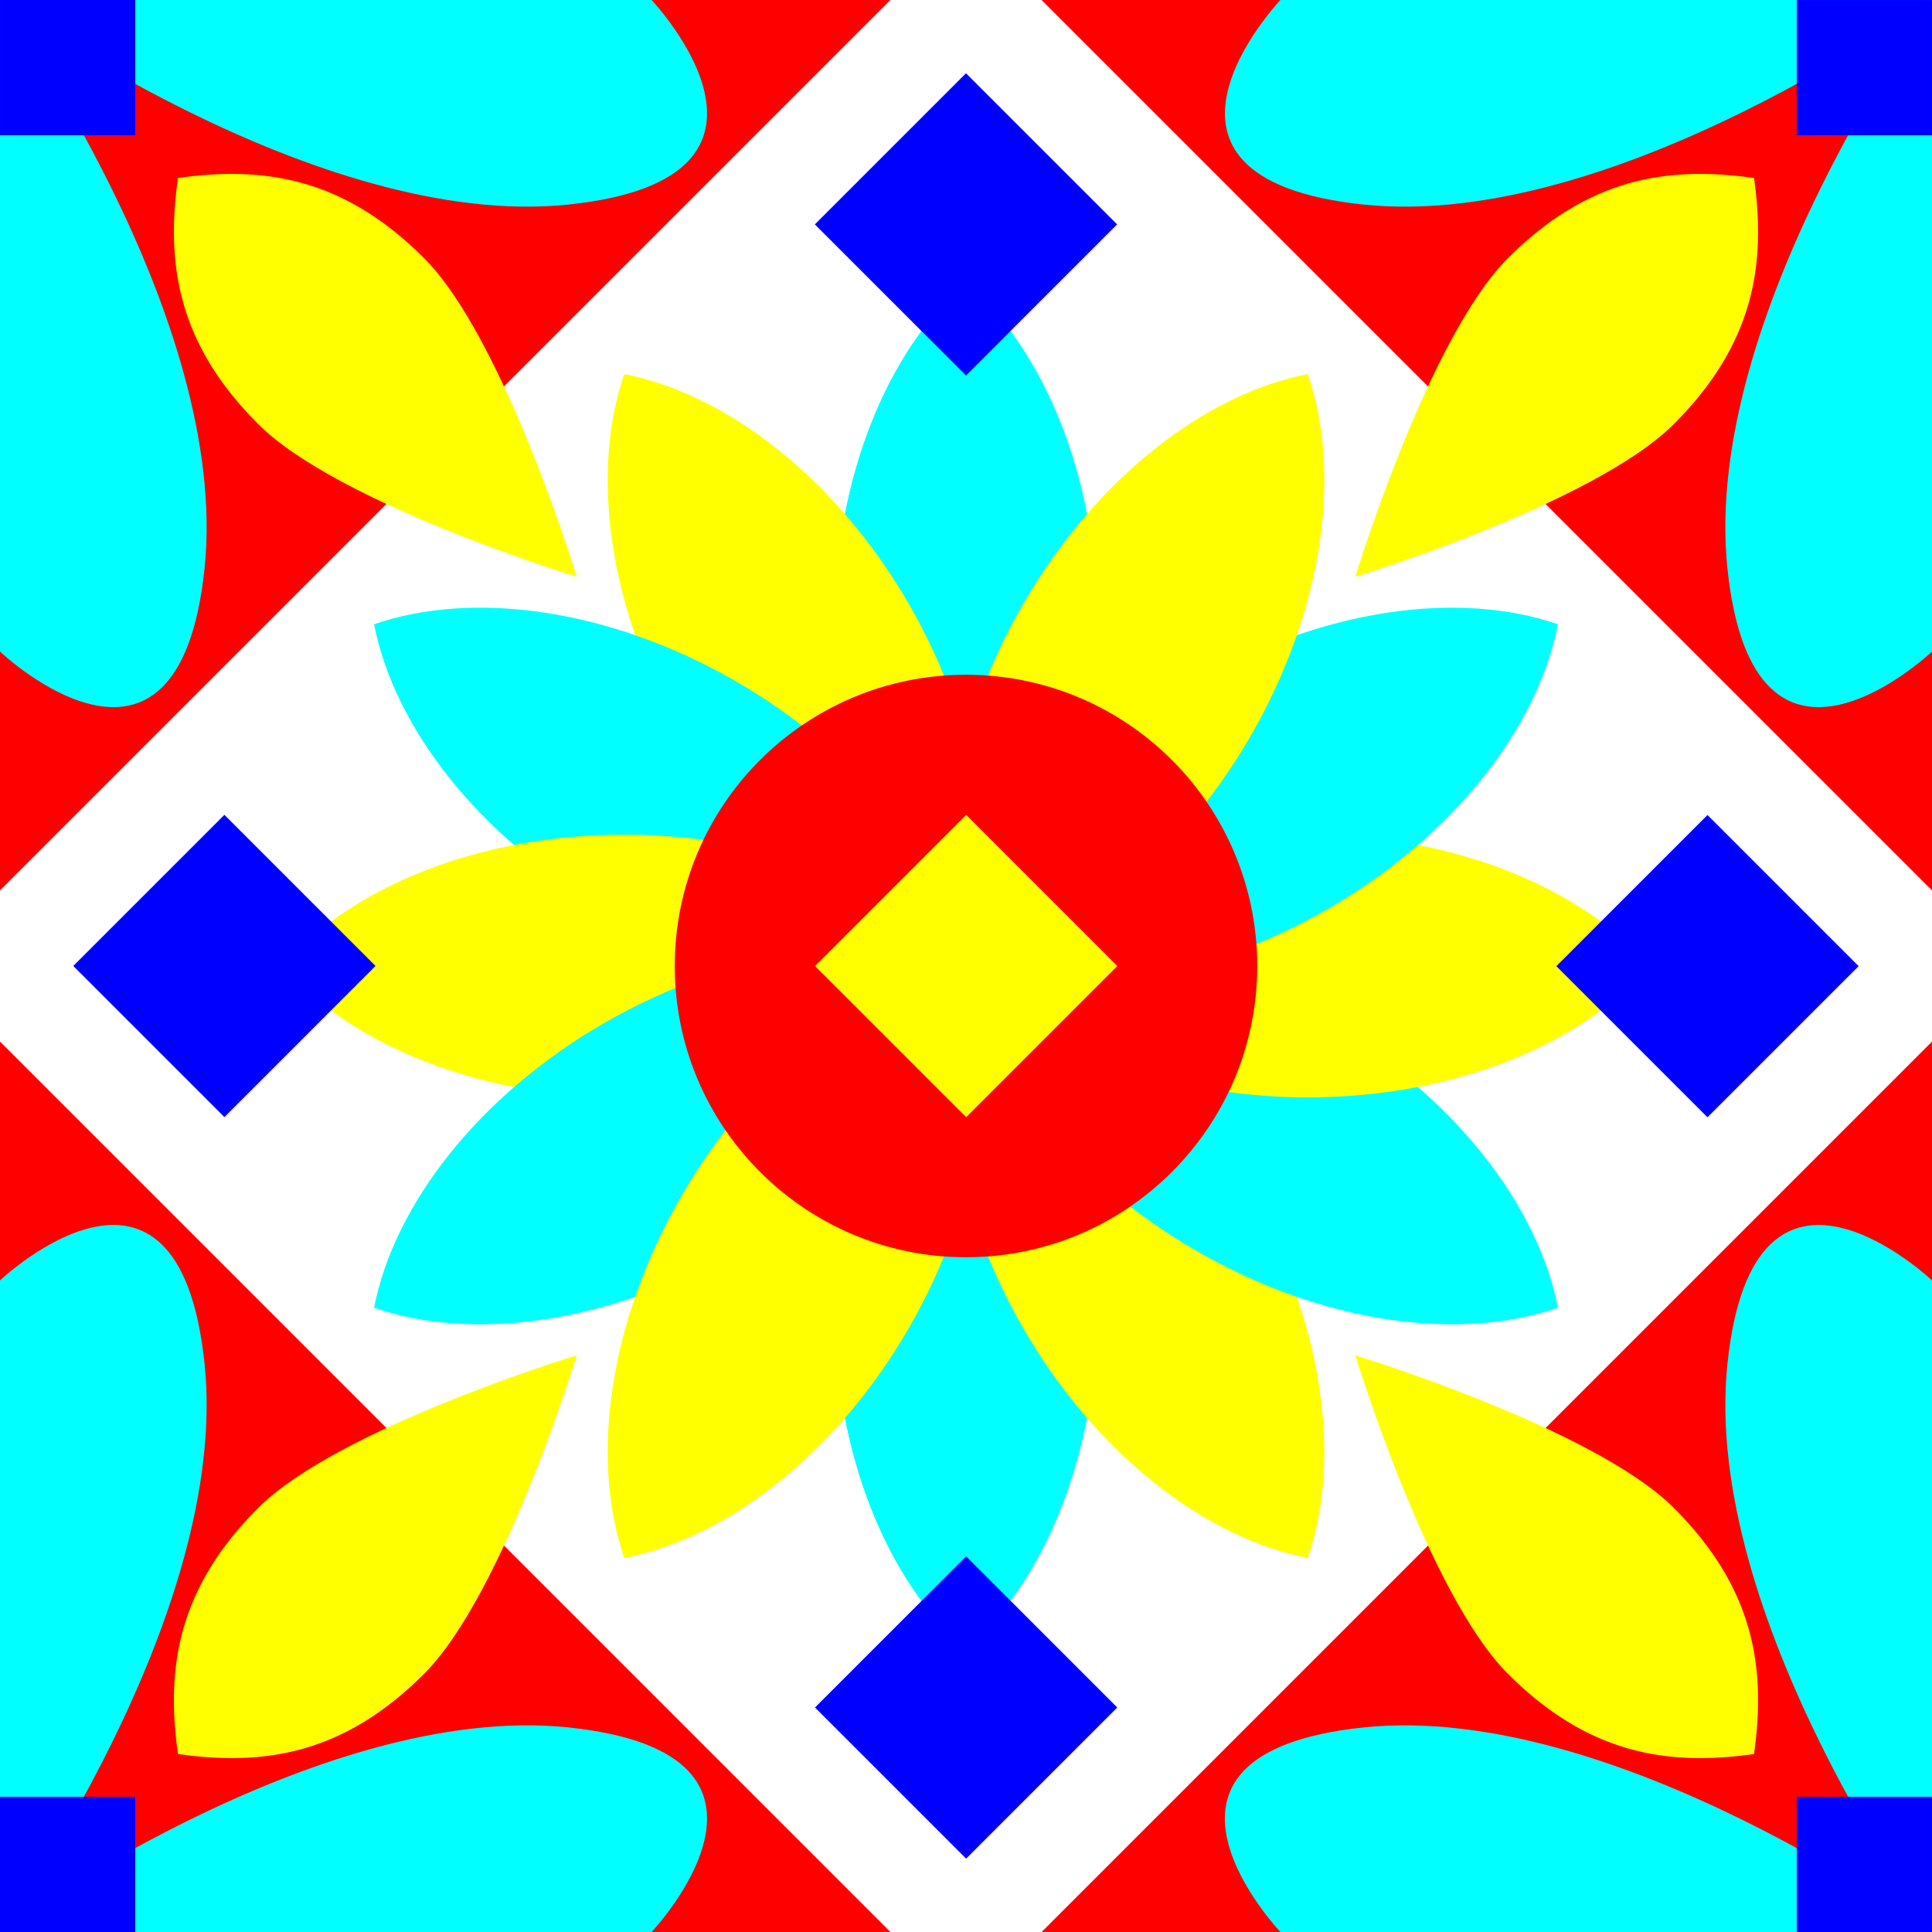
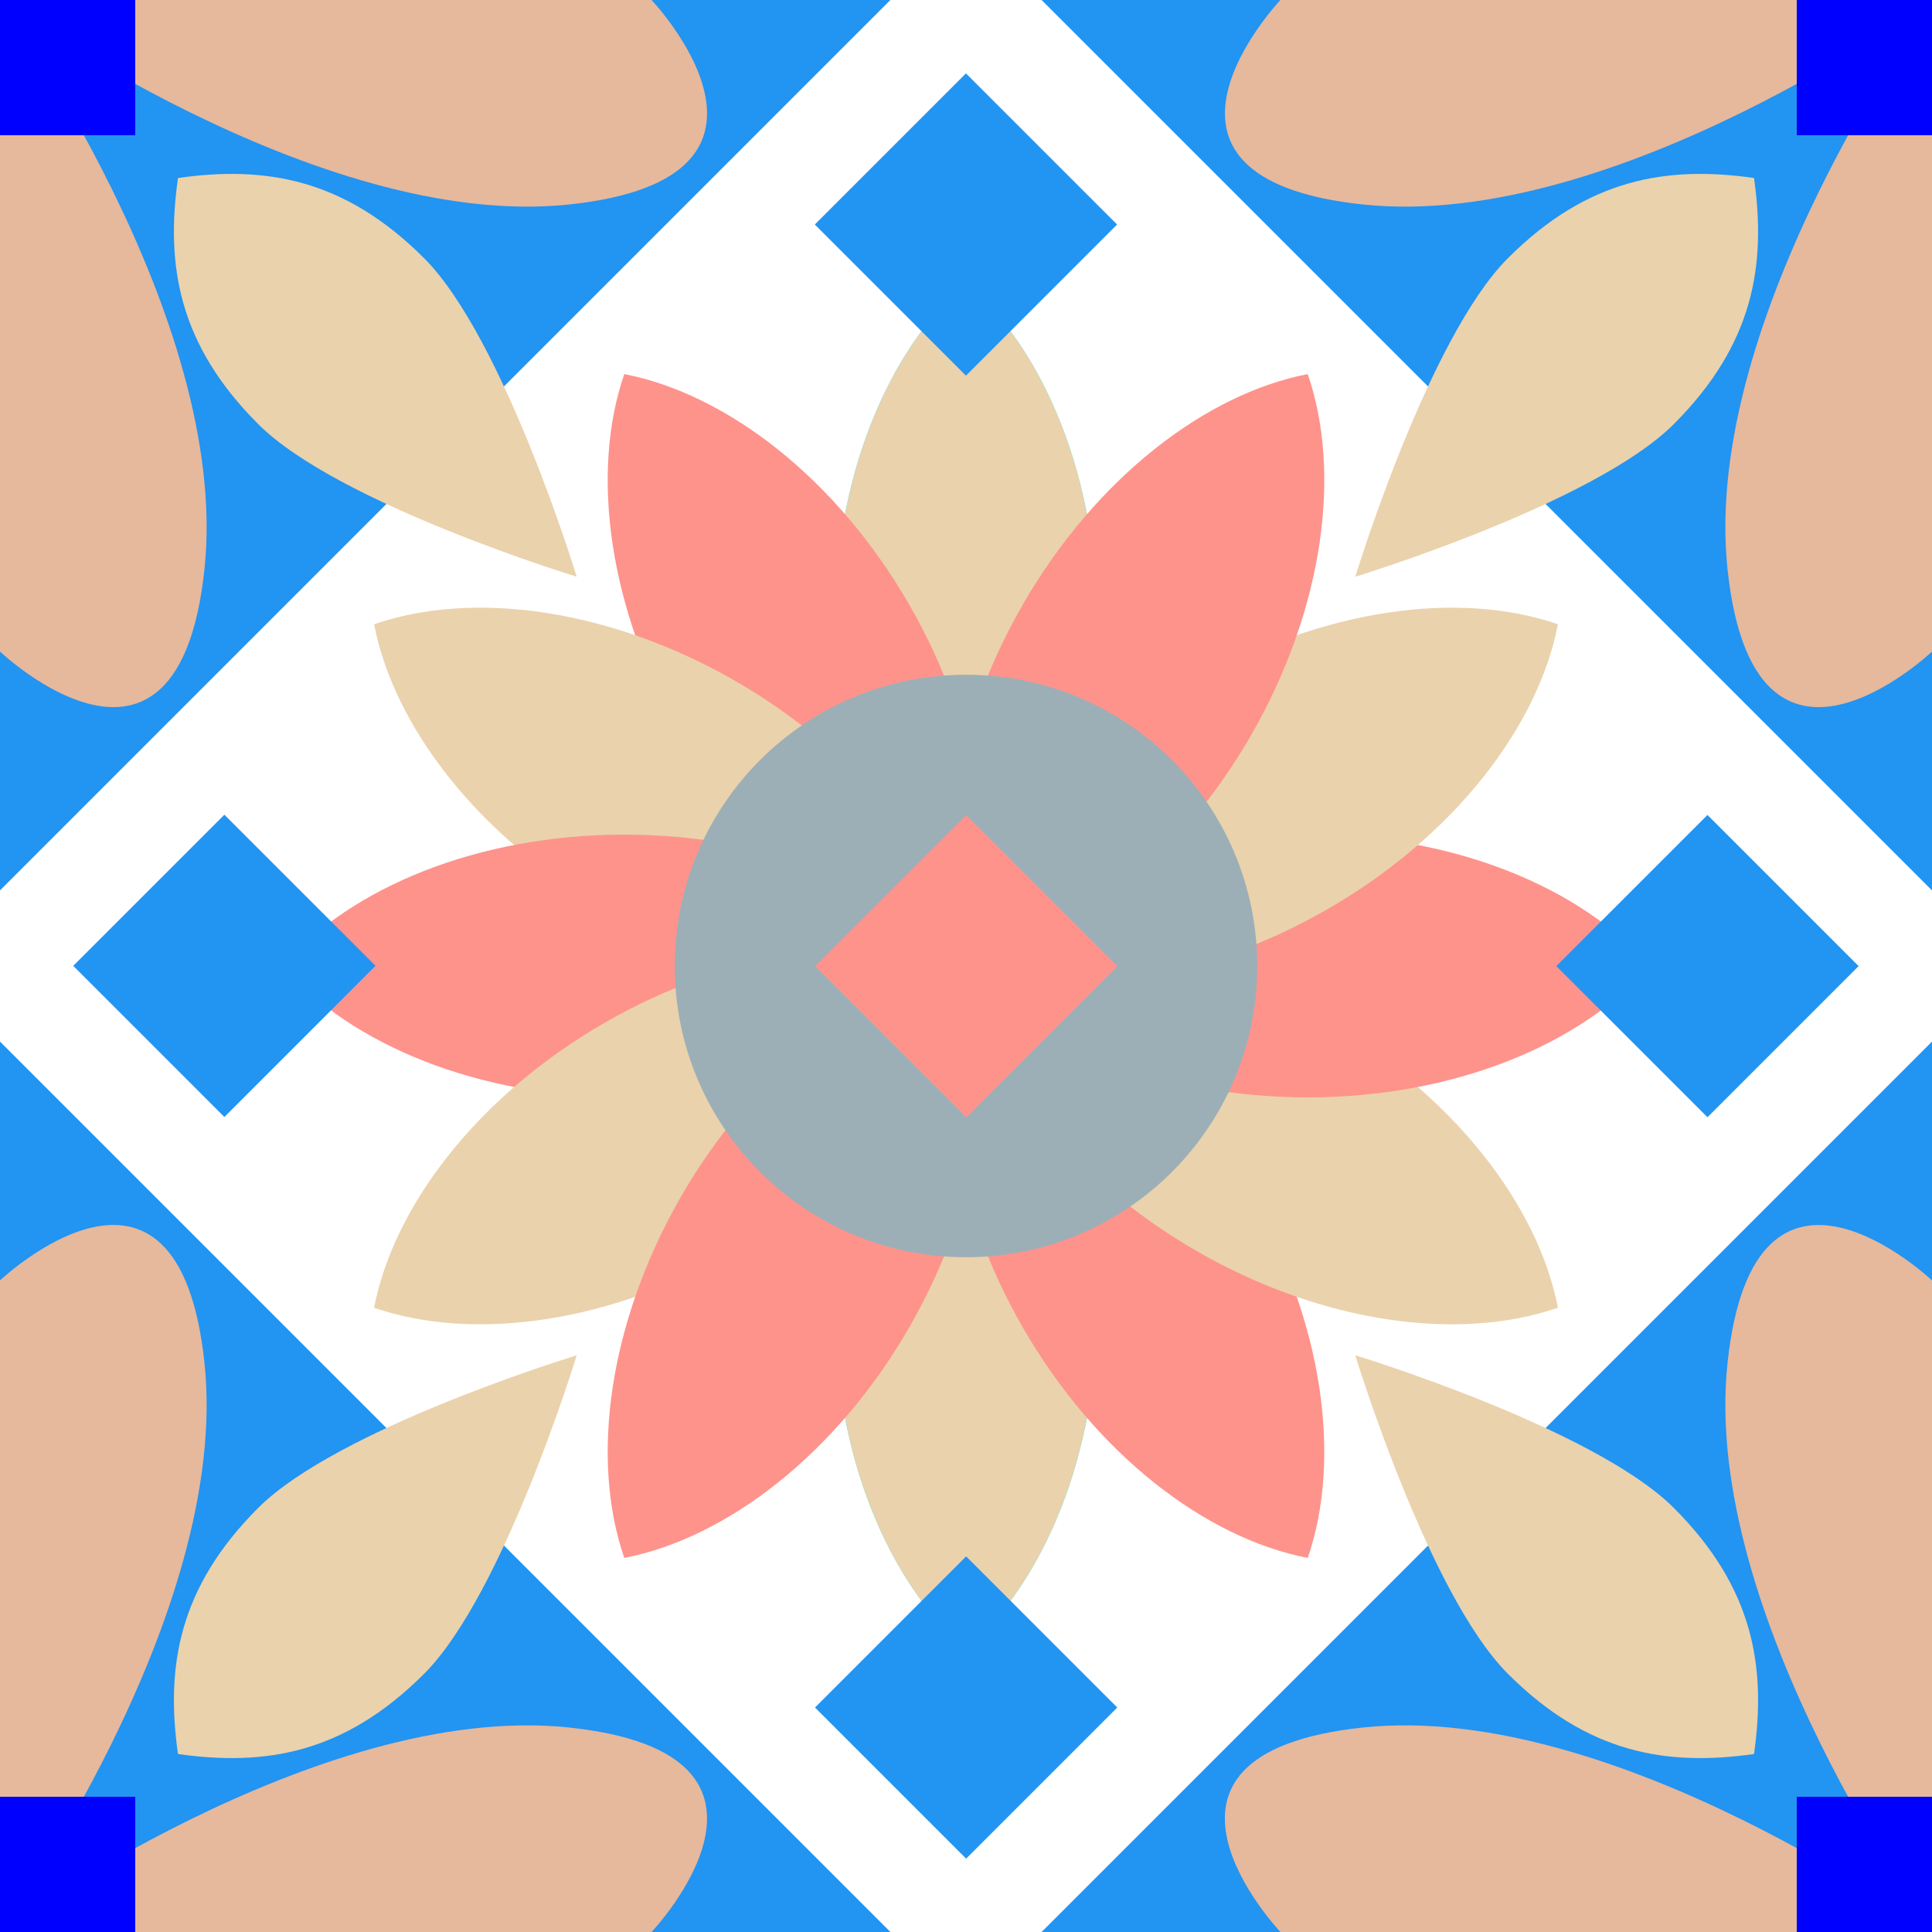
- <svg xmlns="http://www.w3.org/2000/svg" version="1.1" id="Calque_1" x="0px" y="0px" viewBox="0 0 800 800" enable-background="new 0 0 800 800" xml:space="preserve">
+ <svg xmlns="http://www.w3.org/2000/svg" version="1.1" id="Calque_1" x="0px" y="0px" viewBox="0 0 800 800" style="enable-background:new 0 0 800 800;" xml:space="preserve">
+   <style type="text/css">
+ 	.st0{fill:#00FFFF;}
+ 	.st1{fill:#EAD2AC;}
+ 	.st2{fill:#FE938C;}
+ 	.st3{fill:none;}
+ 	.st4{fill:#9CAFB7;}
+ 	.st5{fill:#2294F1;}
+ 	.st6{fill:#E6B89C;}
+ 	.st7{fill:#0000FF;}
+ </style>
  <g>
-     <path fill="#00FFFF" d="M454.4,258.5c0,60.5-21.9,113.3-54.4,141.5c-32.5-28.2-54.4-81-54.4-141.5c0-60.5,21.9-113.3,54.4-141.5   C432.5,145.2,454.4,198,454.4,258.5z M400,400c-32.5,28.2-54.4,81-54.4,141.5S367.5,654.8,400,683c32.5-28.2,54.4-81,54.4-141.5   C454.4,481,432.5,428.2,400,400z" />
+     <path class="st0" d="M454.4,258.5c0,60.5-21.9,113.3-54.4,141.5c-32.5-28.2-54.4-81-54.4-141.5S367.5,145.2,400,117   C432.5,145.2,454.4,198,454.4,258.5z M400,400c-32.5,28.2-54.4,81-54.4,141.5S367.5,654.8,400,683c32.5-28.2,54.4-81,54.4-141.5   S432.5,428.2,400,400z" />
  </g>
  <g>
-     <path fill="#00FFFF" d="M454.4,258.5c0,60.5-21.9,113.3-54.4,141.5c-32.5-28.2-54.4-81-54.4-141.5c0-60.5,21.9-113.3,54.4-141.5   C432.5,145.2,454.4,198,454.4,258.5z M400,400c-32.5,28.2-54.4,81-54.4,141.5S367.5,654.8,400,683c32.5-28.2,54.4-81,54.4-141.5   C454.4,481,432.5,428.2,400,400z" />
+     <path class="st1" d="M454.4,258.5c0,60.5-21.9,113.3-54.4,141.5c-32.5-28.2-54.4-81-54.4-141.5S367.5,145.2,400,117   C432.5,145.2,454.4,198,454.4,258.5z M400,400c-32.5,28.2-54.4,81-54.4,141.5S367.5,654.8,400,683c32.5-28.2,54.4-81,54.4-141.5   S432.5,428.2,400,400z" />
  </g>
-   <path fill="#FFFF00" d="M376.4,250.2c30.2,52.4,37.7,109,23.6,149.8c-42.3-8.2-87.7-43-117.9-95.3s-37.7-109-23.6-149.8  C300.8,163.1,346.2,197.9,376.4,250.2z M400,400c-14.1,40.7-6.6,97.4,23.6,149.8c30.2,52.4,75.6,87.1,117.9,95.3  c14.1-40.7,6.6-97.4-23.6-149.8S442.3,408.2,400,400z" />
+   <path class="st2" d="M376.4,250.2c30.2,52.4,37.7,109,23.6,149.8c-42.3-8.2-87.7-43-117.9-95.3s-37.7-109-23.6-149.8  C300.8,163.1,346.2,197.9,376.4,250.2z M400,400c-14.1,40.7-6.6,97.4,23.6,149.8s75.6,87.1,117.9,95.3  c14.1-40.7,6.6-97.4-23.6-149.8S442.3,408.2,400,400z" />
  <g>
-     <path fill="#00FFFF" d="M304.7,282.1C357,312.3,391.8,357.7,400,400c-40.7,14.1-97.4,6.6-149.8-23.6s-87.1-75.6-95.3-117.9   C195.7,244.4,252.3,251.9,304.7,282.1z M400,400c8.2,42.3,43,87.7,95.3,117.9s109,37.7,149.8,23.6c-8.2-42.3-43-87.7-95.3-117.9   S440.7,385.9,400,400z" />
+     <path class="st1" d="M304.7,282.1C357,312.3,391.8,357.7,400,400c-40.7,14.1-97.4,6.6-149.8-23.6s-87.1-75.6-95.3-117.9   C195.7,244.4,252.3,251.9,304.7,282.1z M400,400c8.2,42.3,43,87.7,95.3,117.9s109,37.7,149.8,23.6c-8.2-42.3-43-87.7-95.3-117.9   S440.7,385.9,400,400z" />
  </g>
-   <path fill="#FFFF00" d="M258.5,345.6c60.5,0,113.3,21.9,141.5,54.4c-28.2,32.5-81,54.4-141.5,54.4c-60.5,0-113.3-21.9-141.5-54.4  C145.2,367.5,198,345.6,258.5,345.6z M400,400c28.2,32.5,81,54.4,141.5,54.4S654.8,432.5,683,400c-28.2-32.5-81-54.4-141.5-54.4  C481,345.6,428.2,367.5,400,400z" />
+   <path class="st2" d="M258.5,345.6c60.5,0,113.3,21.9,141.5,54.4c-28.2,32.5-81,54.4-141.5,54.4S145.2,432.5,117,400  C145.2,367.5,198,345.6,258.5,345.6z M400,400c28.2,32.5,81,54.4,141.5,54.4S654.8,432.5,683,400c-28.2-32.5-81-54.4-141.5-54.4  S428.2,367.5,400,400z" />
  <g>
-     <path fill="#00FFFF" d="M250.2,423.6c52.4-30.2,109-37.7,149.8-23.6c-8.2,42.3-43,87.7-95.3,117.9s-109,37.7-149.8,23.6   C163.1,499.2,197.9,453.8,250.2,423.6z M400,400c40.7,14.1,97.4,6.6,149.8-23.6s87.1-75.6,95.3-117.9   c-40.7-14.1-97.4-6.6-149.8,23.6S408.2,357.7,400,400z" />
+     <path class="st1" d="M250.2,423.6c52.4-30.2,109-37.7,149.8-23.6c-8.2,42.3-43,87.7-95.3,117.9s-109,37.7-149.8,23.6   C163.1,499.2,197.9,453.8,250.2,423.6z M400,400c40.7,14.1,97.4,6.6,149.8-23.6s87.1-75.6,95.3-117.9   c-40.7-14.1-97.4-6.6-149.8,23.6S408.2,357.7,400,400z" />
  </g>
-   <path fill="#FFFF00" d="M282.1,495.3C312.3,443,357.7,408.2,400,400c14.1,40.7,6.6,97.4-23.6,149.8s-75.6,87.1-117.9,95.3  C244.4,604.3,251.9,547.7,282.1,495.3z M400,400c42.3-8.2,87.7-43,117.9-95.3c30.2-52.4,37.7-109,23.6-149.8  c-42.3,8.2-87.7,43-117.9,95.3S385.9,359.3,400,400z" />
-   <line fill="none" x1="0" y1="800" x2="800" y2="0" />
-   <line fill="none" x1="0" y1="0" x2="800" y2="800" />
-   <circle fill="#FF0000" cx="400" cy="400" r="120.6" />
+   <path class="st2" d="M282.1,495.3C312.3,443,357.7,408.2,400,400c14.1,40.7,6.6,97.4-23.6,149.8s-75.6,87.1-117.9,95.3  C244.4,604.3,251.9,547.7,282.1,495.3z M400,400c42.3-8.2,87.7-43,117.9-95.3c30.2-52.4,37.7-109,23.6-149.8  c-42.3,8.2-87.7,43-117.9,95.3S385.9,359.3,400,400z" />
+   <line class="st3" x1="0" y1="800" x2="800" y2="0" />
+   <line class="st3" x1="0" y1="0" x2="800" y2="800" />
+   <circle class="st4" cx="400" cy="400" r="120.6" />
  <g id="corner">
-     <polygon fill="#FF0000" points="0,431.3 0,800 368.7,800  " />
-     <path fill="#00FFFF" d="M235.4,715.3C130.9,704.4,0,800,0,800h269.8C269.8,800,339.8,726.2,235.4,715.3z" />
-     <path fill="#00FFFF" d="M84.7,564.6C95.6,669.1,0,800,0,800l0-269.8C0,530.2,73.8,460.2,84.7,564.6z" />
-     <path fill="#FFFF00" d="M73.7,726.3c36,5.1,68.8-0.1,101.9-33.2c33.1-33.1,63.2-131.9,63.2-131.9s-98.8,30.1-131.9,63.2   C73.8,657.5,68.6,690.3,73.7,726.3z" />
-     <rect x="0" y="744" fill="#0000FF" width="56" height="56" />
+     <polygon class="st5" points="0,431.3 0,800 368.7,800  " />
+     <path class="st6" d="M235.4,715.3C130.9,704.4,0,800,0,800h269.8C269.8,800,339.8,726.2,235.4,715.3z" />
+     <path class="st6" d="M84.7,564.6C95.6,669.1,0,800,0,800V530.2C0,530.2,73.8,460.2,84.7,564.6z" />
+     <path class="st1" d="M73.7,726.3c36,5.1,68.8-0.1,101.9-33.2c33.1-33.1,63.2-131.9,63.2-131.9s-98.8,30.1-131.9,63.2   S68.6,690.3,73.7,726.3z" />
+     <rect y="744" class="st7" width="56" height="56" />
  </g>
  <g id="corner_00000047035832353310541770000009340369907053791362_">
-     <polygon fill="#FF0000" points="431.3,800 800,800 800,431.3  " />
-     <path fill="#00FFFF" d="M715.3,564.7C704.4,669.1,800,800,800,800V530.2C800,530.2,726.2,460.2,715.3,564.7z" />
-     <path fill="#00FFFF" d="M564.6,715.3C669.1,704.4,800,800,800,800H530.2C530.2,800,460.1,726.2,564.6,715.3z" />
-     <path fill="#FFFF00" d="M726.3,726.3c5.1-36-0.1-68.8-33.2-101.9c-33.1-33.1-131.9-63.2-131.9-63.2s30.1,98.8,63.2,131.9   C657.5,726.2,690.3,731.4,726.3,726.3z" />
-     <rect x="744" y="744" transform="matrix(1.053681e-06 -1 1 1.053681e-06 -5.746662e-03 1543.997)" fill="#0000FF" width="56" height="56" />
+     <polygon class="st5" points="431.3,800 800,800 800,431.3  " />
+     <path class="st6" d="M715.3,564.7C704.4,669.1,800,800,800,800V530.2C800,530.2,726.2,460.2,715.3,564.7z" />
+     <path class="st6" d="M564.6,715.3C669.1,704.4,800,800,800,800H530.2C530.2,800,460.1,726.2,564.6,715.3z" />
+     <path class="st1" d="M726.3,726.3c5.1-36-0.1-68.8-33.2-101.9c-33.1-33.1-131.9-63.2-131.9-63.2s30.1,98.8,63.2,131.9   S690.3,731.4,726.3,726.3z" />
+     <rect x="744" y="744" class="st7" width="56" height="56" />
  </g>
  <g id="corner_00000151510698322578847030000008314065737205412256_">
-     <polygon fill="#FF0000" points="800,368.7 800,0 431.3,0  " />
-     <path fill="#00FFFF" d="M564.6,84.7C669.1,95.6,800,0,800,0L530.2,0C530.2,0,460.2,73.8,564.6,84.7z" />
-     <path fill="#00FFFF" d="M715.3,235.4C704.4,130.9,800,0,800,0v269.8C800,269.8,726.2,339.9,715.3,235.4z" />
-     <path fill="#FFFF00" d="M726.3,73.7c-36-5.1-68.8,0.1-101.9,33.2c-33.1,33.1-63.2,131.9-63.2,131.9s98.8-30.1,131.9-63.2   C726.2,142.5,731.4,109.7,726.3,73.7z" />
-     <rect x="744" y="0" transform="matrix(-1 -1.053726e-06 1.053726e-06 -1 1543.995 56.0107)" fill="#0000FF" width="56" height="56" />
+     <polygon class="st5" points="800,368.7 800,0 431.3,0  " />
+     <path class="st6" d="M564.6,84.7C669.1,95.6,800,0,800,0H530.2C530.2,0,460.2,73.8,564.6,84.7z" />
+     <path class="st6" d="M715.3,235.4C704.4,130.9,800,0,800,0v269.8C800,269.8,726.2,339.9,715.3,235.4z" />
+     <path class="st1" d="M726.3,73.7c-36-5.1-68.8,0.1-101.9,33.2c-33.1,33.1-63.2,131.9-63.2,131.9s98.8-30.1,131.9-63.2   S731.4,109.7,726.3,73.7z" />
+     <rect x="744" y="0" class="st7" width="56" height="56" />
  </g>
  <g id="corner_00000147213953832086103480000009612942328104425096_">
-     <polygon fill="#FF0000" points="368.7,0 0,0 0,368.7  " />
-     <path fill="#00FFFF" d="M84.7,235.4C95.6,130.9,0,0,0,0l0,269.8C0,269.8,73.8,339.9,84.7,235.4z" />
-     <path fill="#00FFFF" d="M235.4,84.7C130.9,95.6,0,0,0,0l269.8,0C269.8,0,339.8,73.8,235.4,84.7z" />
-     <path fill="#FFFF00" d="M73.7,73.7c-5.1,36,0.1,68.8,33.2,101.9s131.9,63.2,131.9,63.2s-30.1-98.8-63.2-131.9S109.7,68.6,73.7,73.7   z" />
-     <rect x="0" y="0" transform="matrix(-1.053771e-06 1 -1 -1.053771e-06 56.005 2.542984e-03)" fill="#0000FF" width="56" height="56" />
+     <polygon class="st5" points="368.7,0 0,0 0,368.7  " />
+     <path class="st6" d="M84.7,235.4C95.6,130.9,0,0,0,0v269.8C0,269.8,73.8,339.9,84.7,235.4z" />
+     <path class="st6" d="M235.4,84.7C130.9,95.6,0,0,0,0h269.8C269.8,0,339.8,73.8,235.4,84.7z" />
+     <path class="st1" d="M73.7,73.7c-5.1,36,0.1,68.8,33.2,101.9s131.9,63.2,131.9,63.2s-30.1-98.8-63.2-131.9S109.7,68.6,73.7,73.7z" />
+     <rect x="0" y="0" class="st7" width="56" height="56" />
  </g>
-   <rect x="355.7" y="48.7" transform="matrix(0.7071 0.7071 -0.7071 0.7071 182.9081 -255.6081)" fill="#0000FF" width="88.5" height="88.5" />
-   <rect x="48.7" y="355.7" transform="matrix(0.7071 -0.7071 0.7071 0.7071 -255.6086 182.9057)" fill="#0000FF" width="88.5" height="88.5" />
-   <rect x="355.7" y="662.8" transform="matrix(-0.7071 -0.7071 0.7071 -0.7071 182.9011 1489.795)" fill="#0000FF" width="88.5" height="88.5" />
-   <rect x="662.8" y="355.7" transform="matrix(-0.7071 0.7071 -0.7071 -0.7071 1489.794 182.9126)" fill="#0000FF" width="88.5" height="88.5" />
-   <rect x="355.7" y="355.7" transform="matrix(-0.7071 0.7071 -0.7071 -0.7071 965.685 400.0056)" fill="#FFFF00" width="88.5" height="88.5" />
+   <rect x="355.7" y="48.7" transform="matrix(0.7071 -0.7071 0.7071 0.7071 51.4483 310.0502)" class="st5" width="88.5" height="88.5" />
+   <rect x="48.7" y="355.7" transform="matrix(0.7071 -0.7071 0.7071 0.7071 -255.6165 182.8581)" class="st5" width="88.5" height="88.5" />
+   <rect x="355.8" y="662.8" transform="matrix(0.7071 -0.7071 0.7071 0.7071 -382.777 489.9649)" class="st5" width="88.5" height="88.5" />
+   <rect x="662.8" y="355.8" transform="matrix(0.7071 -0.7071 0.7071 0.7071 -75.8016 617.1247)" class="st5" width="88.5" height="88.5" />
+   <rect x="355.8" y="355.8" transform="matrix(0.7071 -0.7071 0.7071 0.7071 -165.6672 400.0552)" class="st2" width="88.5" height="88.5" />
</svg>
